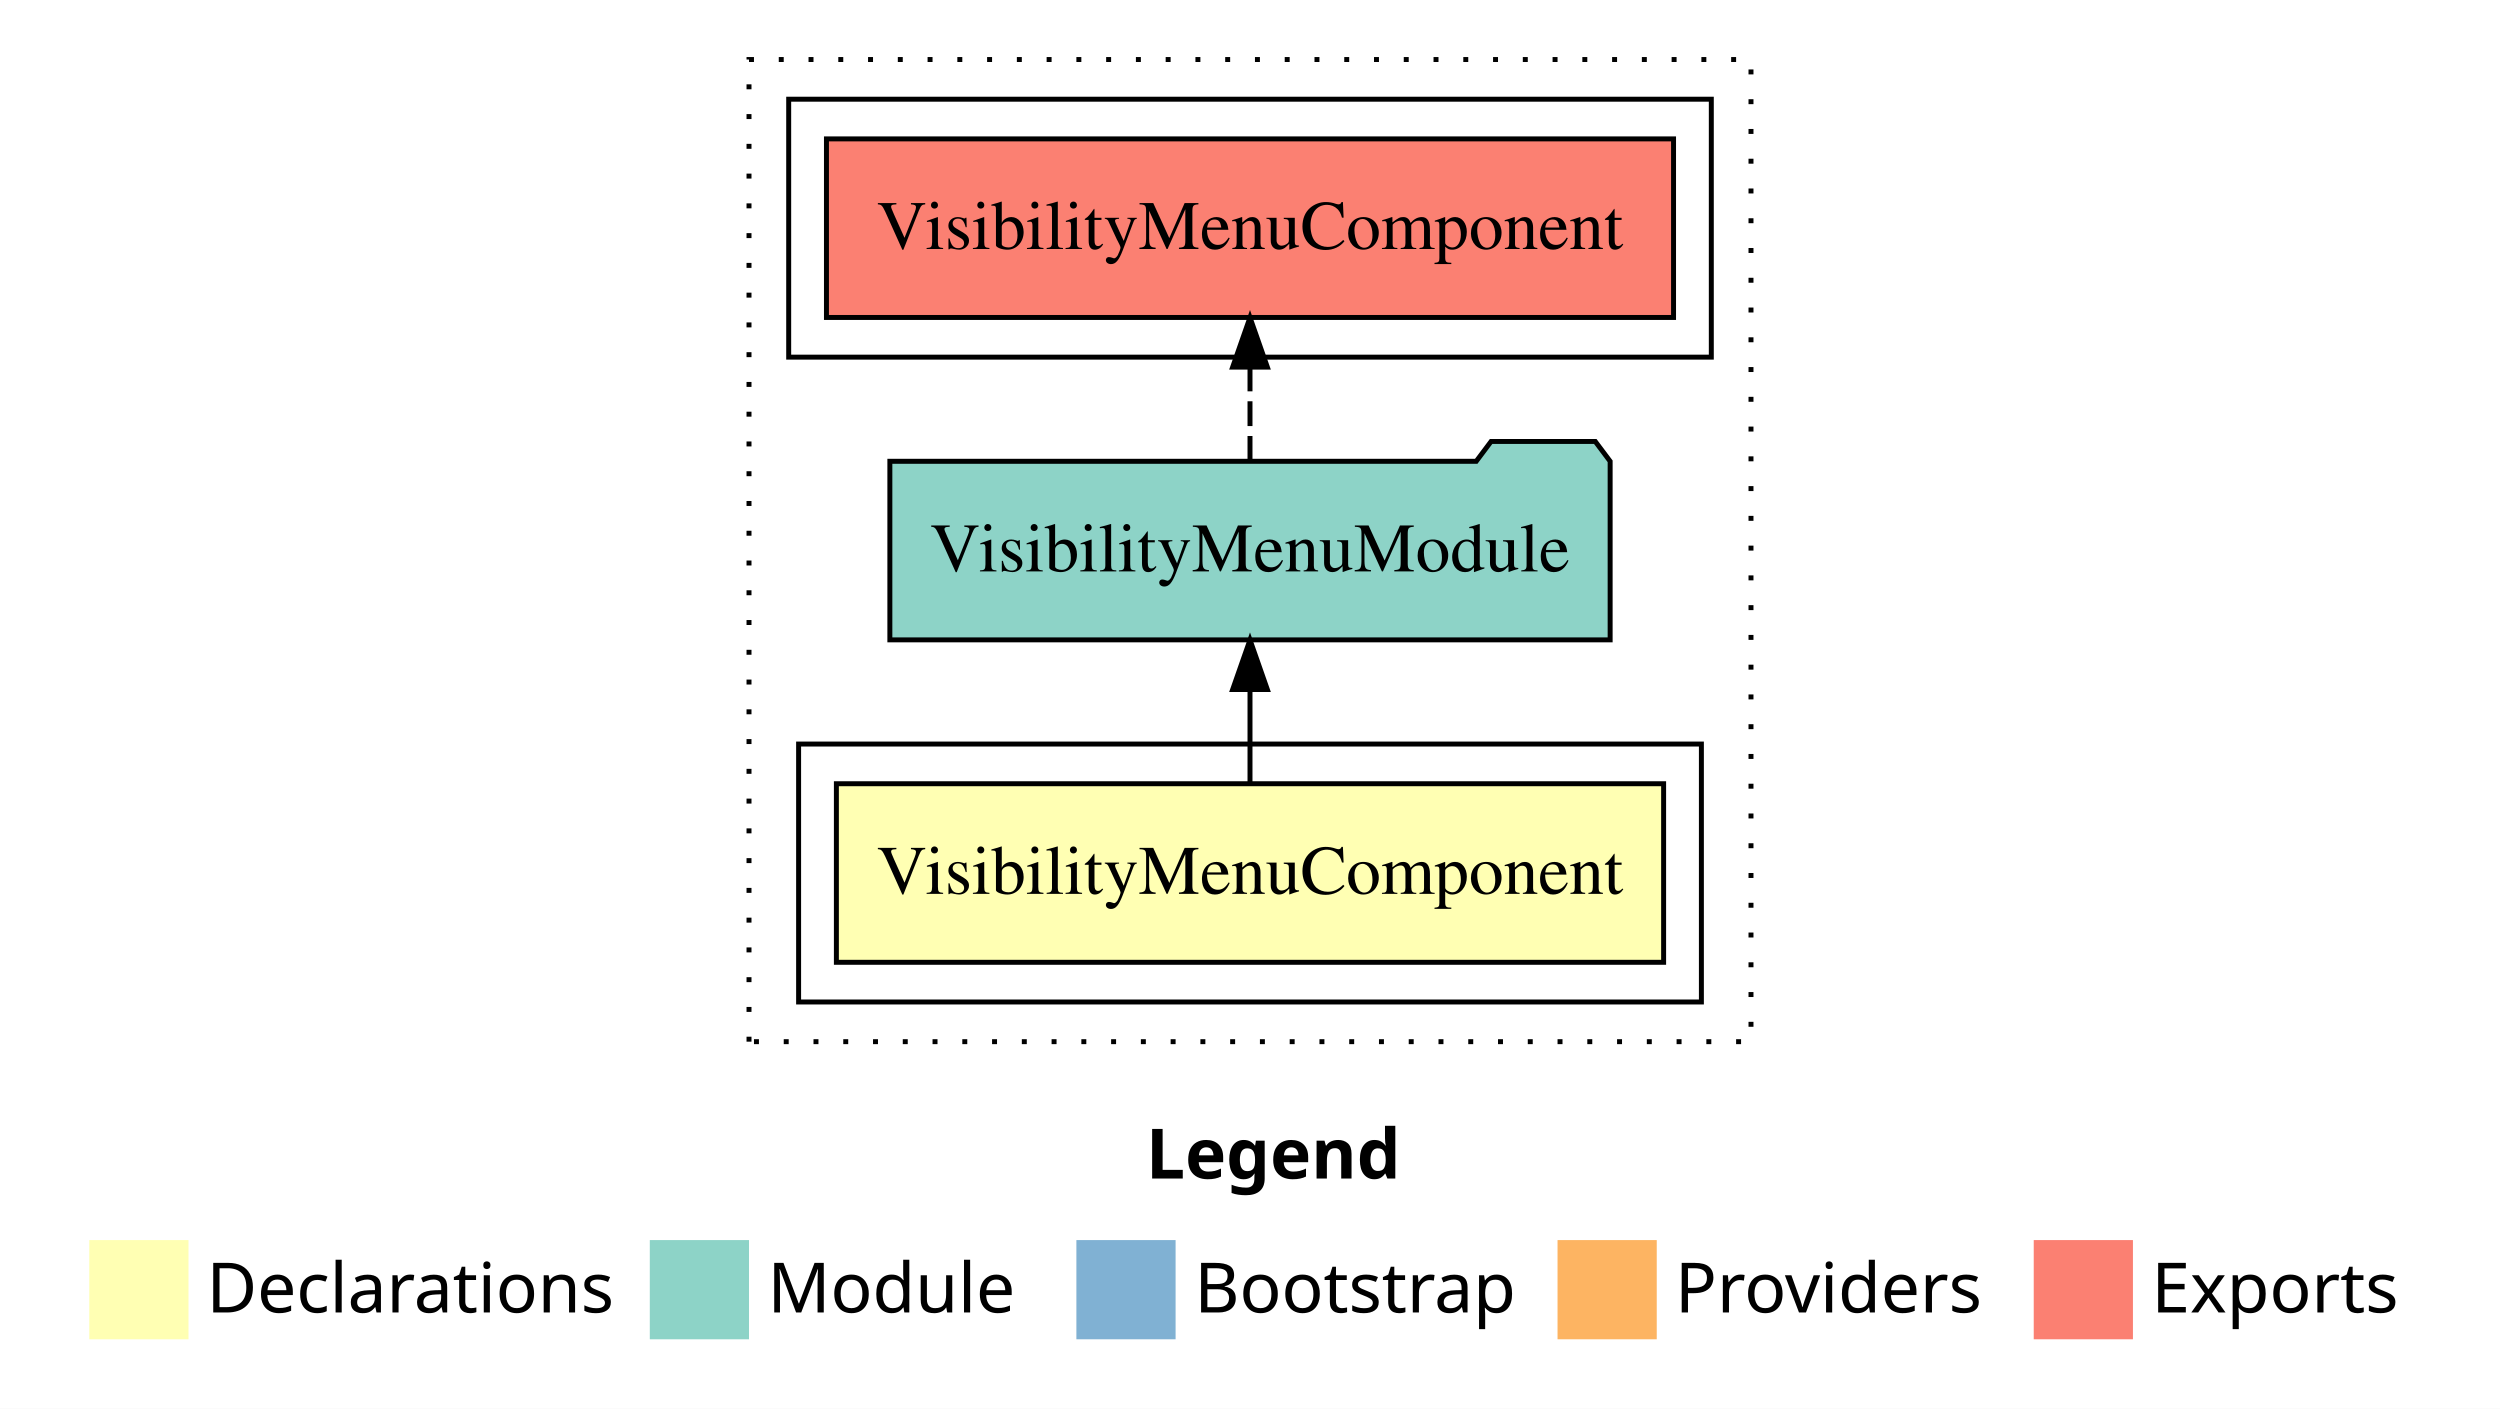
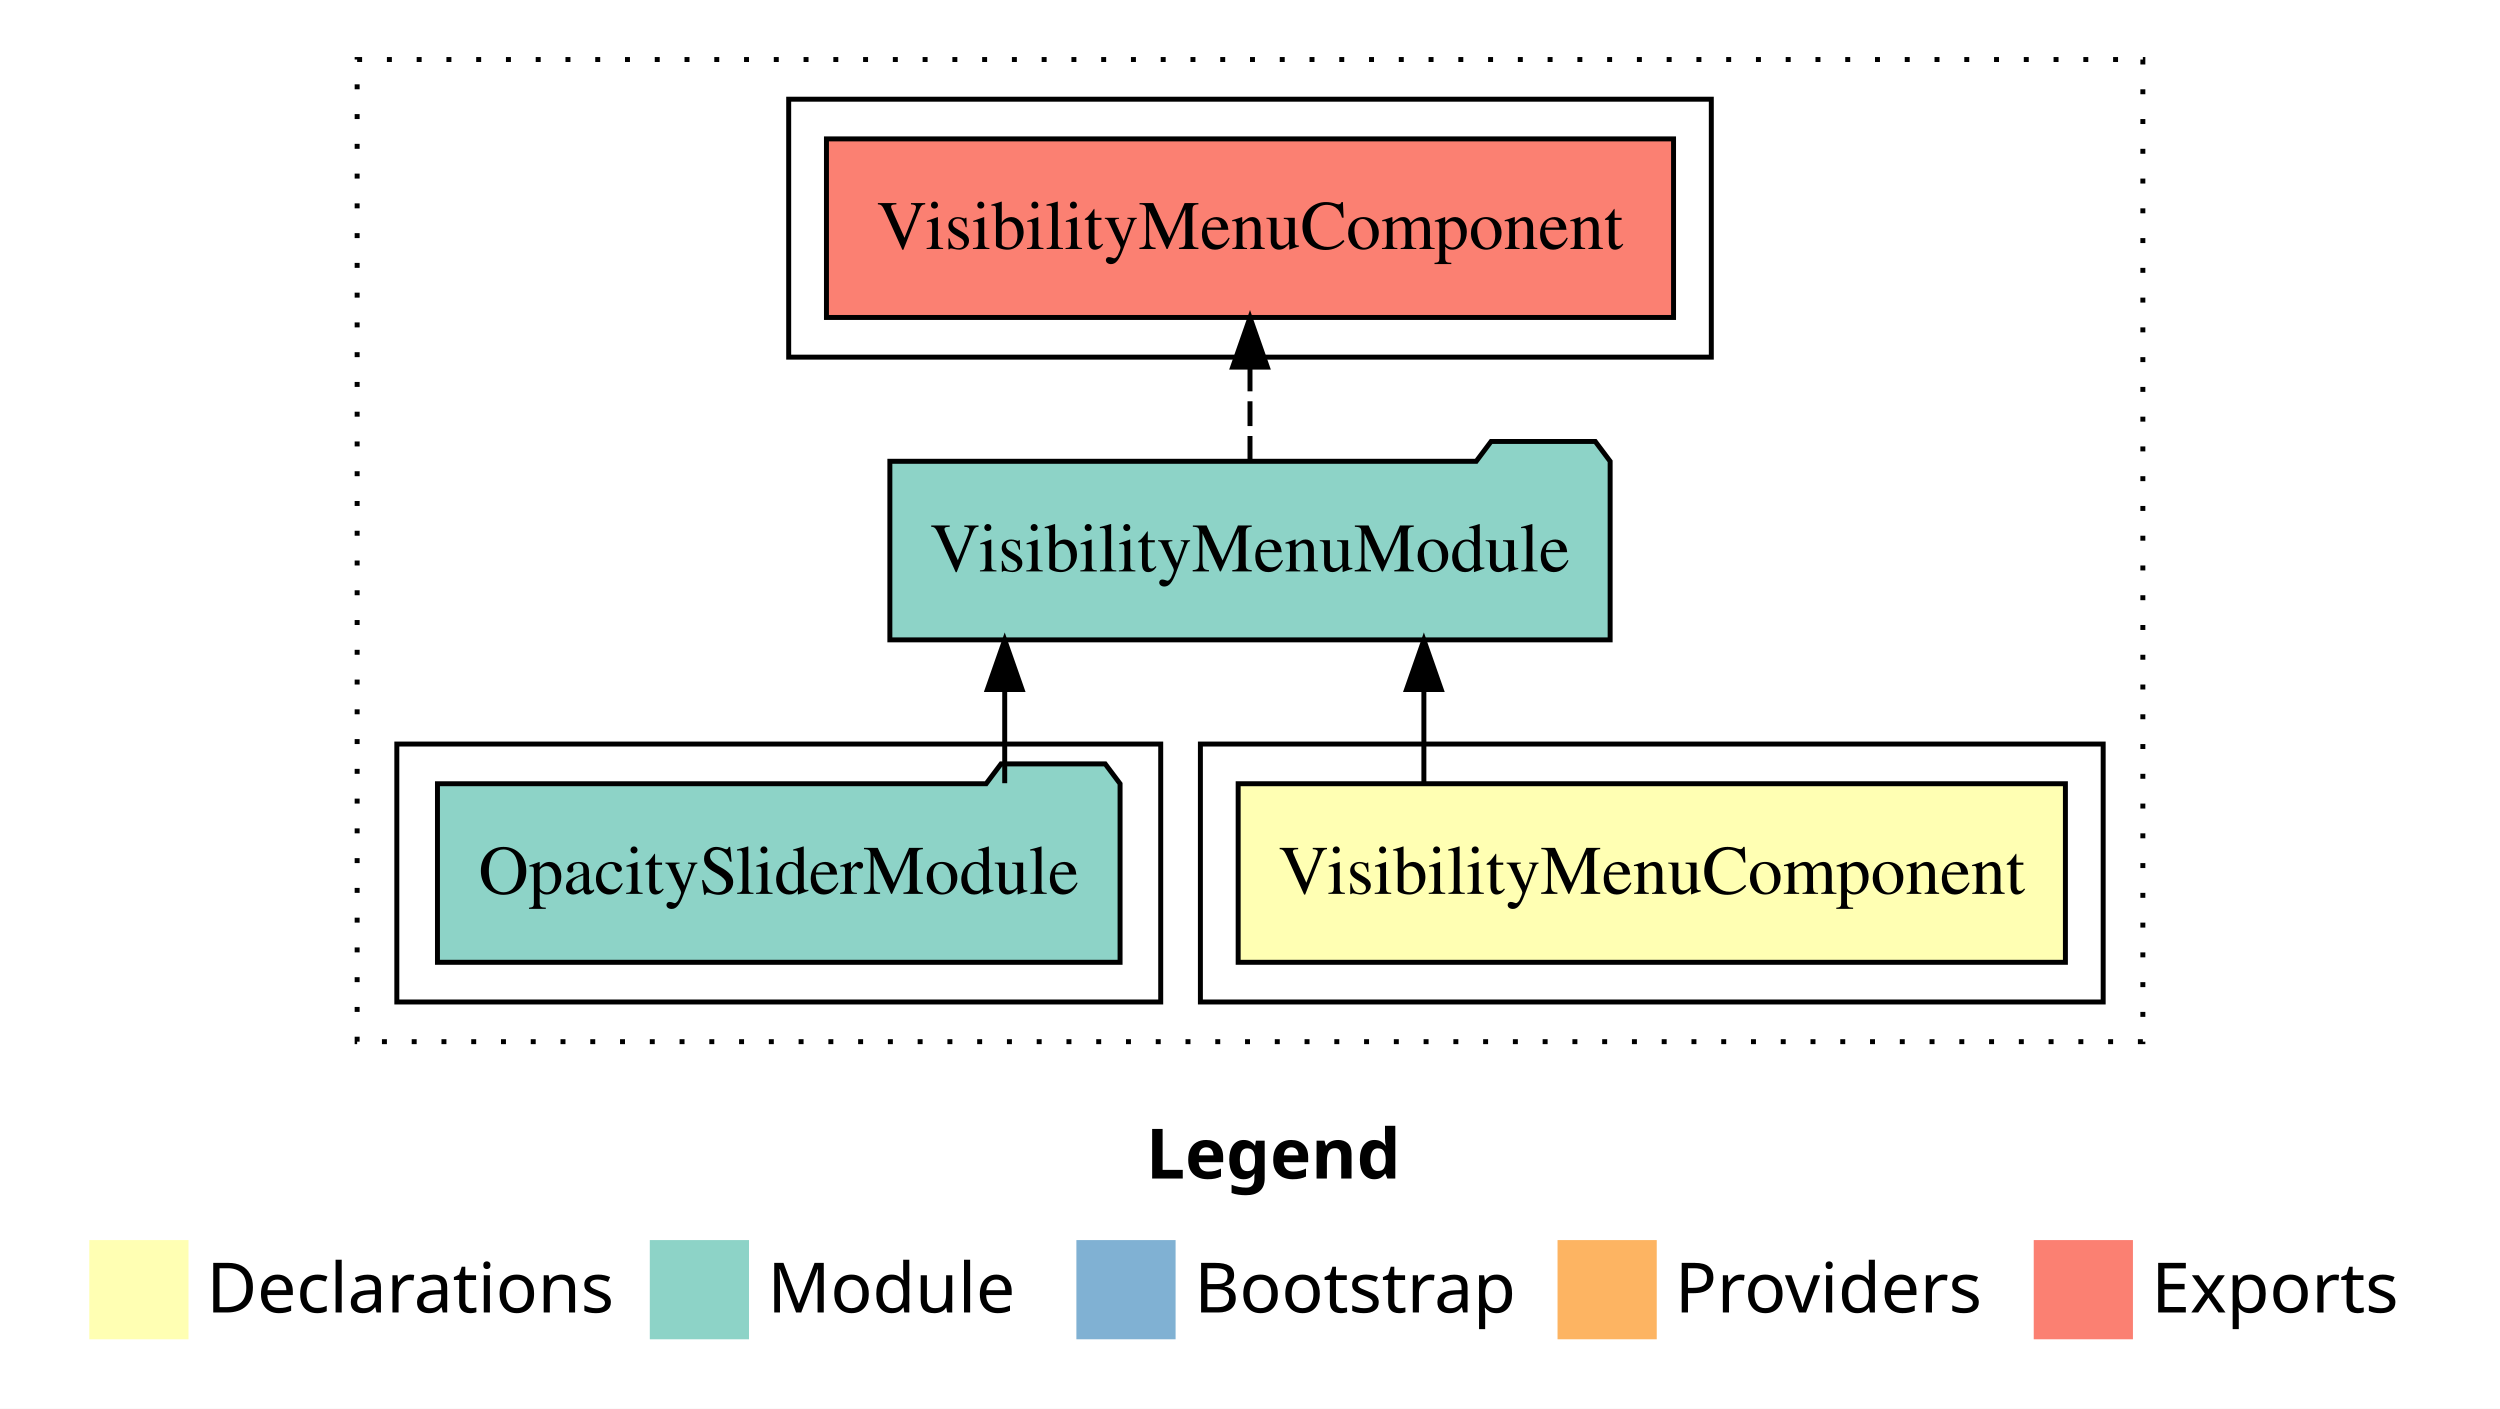
<svg xmlns="http://www.w3.org/2000/svg" width="504pt" height="284pt" viewBox="0.00 0.00 504.00 284.00">
  <g id="graph0" class="graph" transform="scale(1 1) rotate(0) translate(4 280)">
    <polygon fill="#ffffff" stroke="transparent" points="-4,4 -4,-280 500,-280 500,4 -4,4" />
    <text text-anchor="start" x="227.009" y="-42.4" font-family="sans-serif" font-weight="bold" font-size="14.00" fill="#000000">Legend</text>
    <polygon fill="#ffffb3" stroke="transparent" points="14,-10 14,-30 34,-30 34,-10 14,-10" />
    <text text-anchor="start" x="37.629" y="-15.4" font-family="sans-serif" font-size="14.00" fill="#000000">  Declarations</text>
    <polygon fill="#8dd3c7" stroke="transparent" points="127,-10 127,-30 147,-30 147,-10 127,-10" />
    <text text-anchor="start" x="150.725" y="-15.4" font-family="sans-serif" font-size="14.00" fill="#000000">  Module</text>
    <polygon fill="#80b1d3" stroke="transparent" points="213,-10 213,-30 233,-30 233,-10 213,-10" />
    <text text-anchor="start" x="236.781" y="-15.4" font-family="sans-serif" font-size="14.00" fill="#000000">  Bootstrap</text>
    <polygon fill="#fdb462" stroke="transparent" points="310,-10 310,-30 330,-30 330,-10 310,-10" />
    <text text-anchor="start" x="333.673" y="-15.4" font-family="sans-serif" font-size="14.00" fill="#000000">  Providers</text>
    <polygon fill="#fb8072" stroke="transparent" points="406,-10 406,-30 426,-30 426,-10 406,-10" />
    <text text-anchor="start" x="429.726" y="-15.4" font-family="sans-serif" font-size="14.00" fill="#000000">  Exports</text>
    <g id="clust1" class="cluster">
-       <polygon fill="none" stroke="#000000" stroke-dasharray="1,5" points="147,-70 147,-268 349,-268 349,-70 147,-70" />
+       <polygon fill="none" stroke="#000000" stroke-dasharray="1,5" points="68,-70 68,-268 428,-268 428,-70 68,-70" />
    </g>
    <g id="clust2" class="cluster">
-       <polygon fill="none" stroke="#000000" points="157,-78 157,-130 339,-130 339,-78 157,-78" />
+       <polygon fill="none" stroke="#000000" points="238,-78 238,-130 420,-130 420,-78 238,-78" />
+     </g>
+     <g id="clust4" class="cluster">
+       <polygon fill="none" stroke="#000000" points="76,-78 76,-130 230,-130 230,-78 76,-78" />
    </g>
    <g id="clust5" class="cluster">
      <polygon fill="none" stroke="#000000" points="155,-208 155,-260 341,-260 341,-208 155,-208" />
    </g>
    <g id="node1" class="node">
-       <polygon fill="#ffffb3" stroke="#000000" points="331.386,-122 164.614,-122 164.614,-86 331.386,-86 331.386,-122" />
-       <text text-anchor="middle" x="248" y="-99.8" font-family="Times,serif" font-size="14.00" fill="#000000">VisibilityMenuComponent</text>
+       <polygon fill="#ffffb3" stroke="#000000" points="412.386,-122 245.614,-122 245.614,-86 412.386,-86 412.386,-122" />
+       <text text-anchor="middle" x="329" y="-99.8" font-family="Times,serif" font-size="14.00" fill="#000000">VisibilityMenuComponent</text>
    </g>
    <g id="node2" class="node">
      <polygon fill="#8dd3c7" stroke="#000000" points="320.604,-187 317.604,-191 296.604,-191 293.604,-187 175.396,-187 175.396,-151 320.604,-151 320.604,-187" />
      <text text-anchor="middle" x="248" y="-164.8" font-family="Times,serif" font-size="14.00" fill="#000000">VisibilityMenuModule</text>
    </g>
    <g id="edge1" class="edge">
-       <path fill="none" stroke="#000000" d="M248,-122.106C248,-122.106 248,-140.991 248,-140.991" />
-       <polygon fill="#000000" stroke="#000000" points="244.5,-140.991 248,-150.991 251.5,-140.991 244.5,-140.991" />
+       <path fill="none" stroke="#000000" d="M283.054,-122.106C283.054,-122.106 283.054,-140.991 283.054,-140.991" />
+       <polygon fill="#000000" stroke="#000000" points="279.554,-140.991 283.054,-150.991 286.554,-140.991 279.554,-140.991" />
    </g>
-     <g id="node3" class="node">
+     <g id="node4" class="node">
      <polygon fill="#fb8072" stroke="#000000" points="333.387,-252 162.613,-252 162.613,-216 333.387,-216 333.387,-252" />
      <text text-anchor="middle" x="248" y="-229.8" font-family="Times,serif" font-size="14.00" fill="#000000">VisibilityMenuComponent </text>
    </g>
-     <g id="edge2" class="edge">
+     <g id="edge3" class="edge">
      <path fill="none" stroke="#000000" stroke-dasharray="5,2" d="M248,-187.106C248,-187.106 248,-205.991 248,-205.991" />
      <polygon fill="#000000" stroke="#000000" points="244.5,-205.991 248,-215.991 251.5,-205.991 244.5,-205.991" />
    </g>
+     <g id="node3" class="node">
+       <polygon fill="#8dd3c7" stroke="#000000" points="221.806,-122 218.806,-126 197.806,-126 194.806,-122 84.194,-122 84.194,-86 221.806,-86 221.806,-122" />
+       <text text-anchor="middle" x="153" y="-99.8" font-family="Times,serif" font-size="14.00" fill="#000000">OpacitySliderModule</text>
+     </g>
+     <g id="edge2" class="edge">
+       <path fill="none" stroke="#000000" d="M198.55,-122.106C198.55,-122.106 198.55,-140.991 198.55,-140.991" />
+       <polygon fill="#000000" stroke="#000000" points="195.051,-140.991 198.55,-150.991 202.051,-140.991 195.051,-140.991" />
+     </g>
  </g>
</svg>
